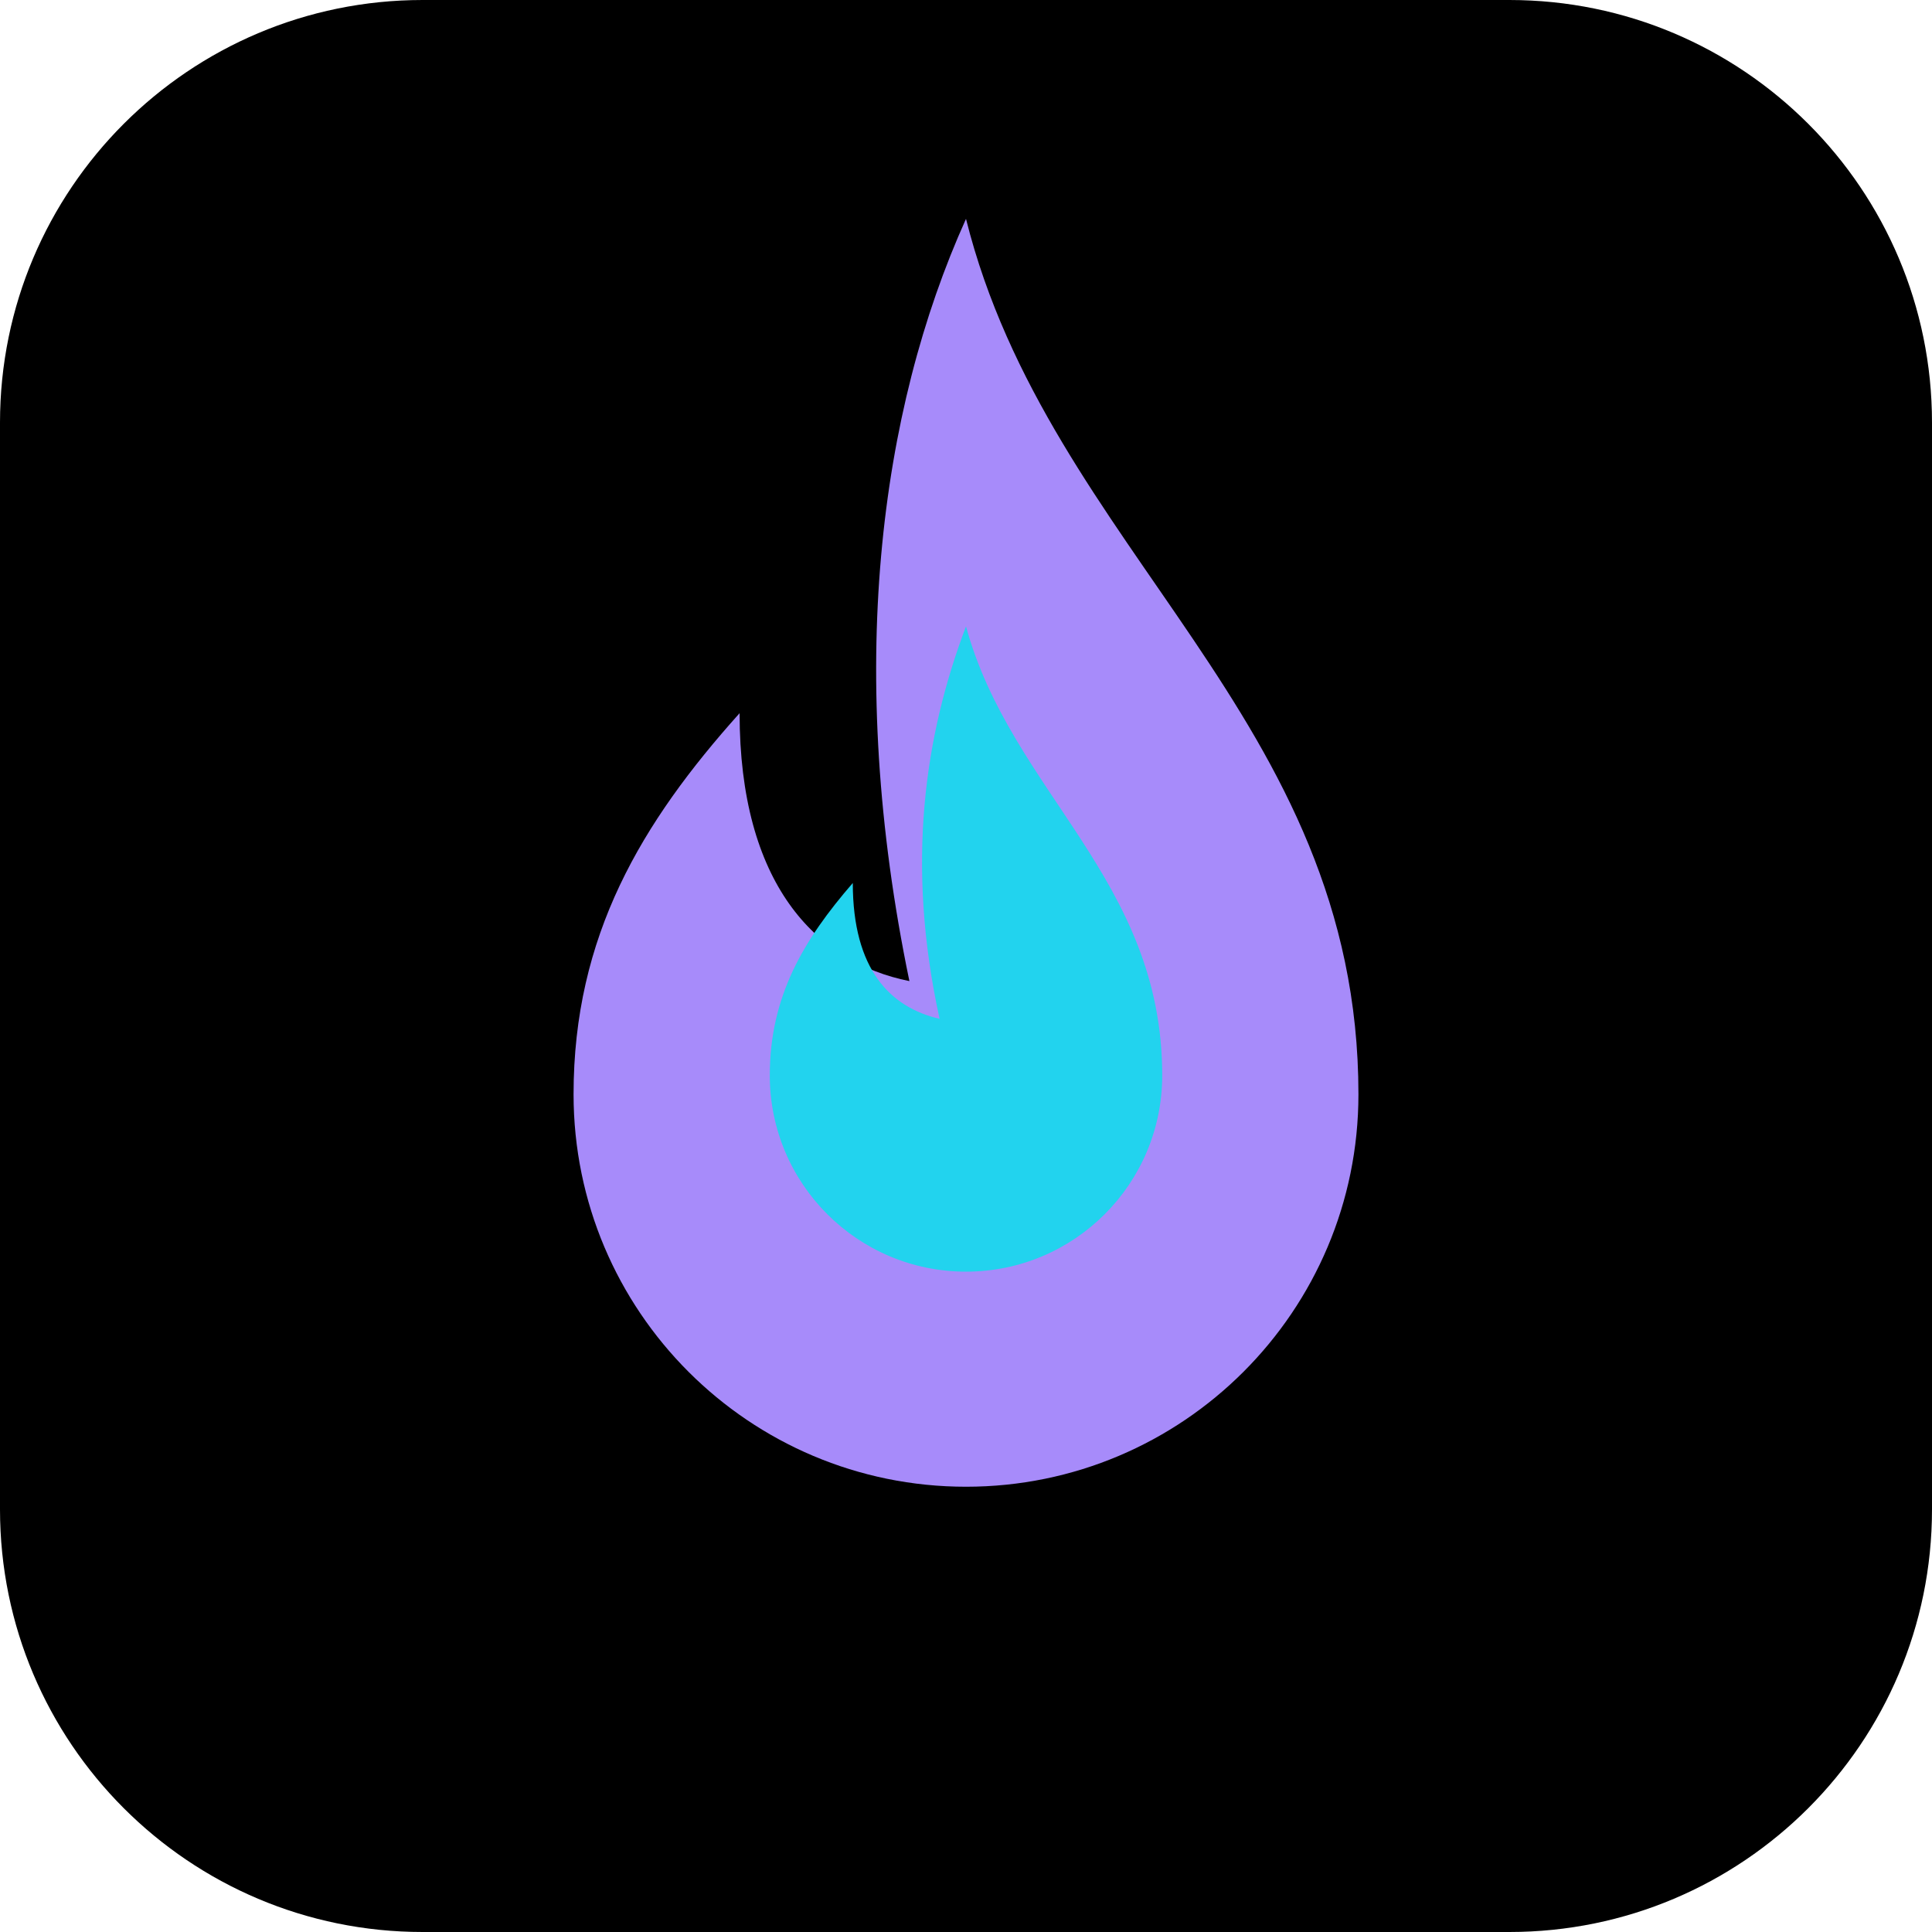
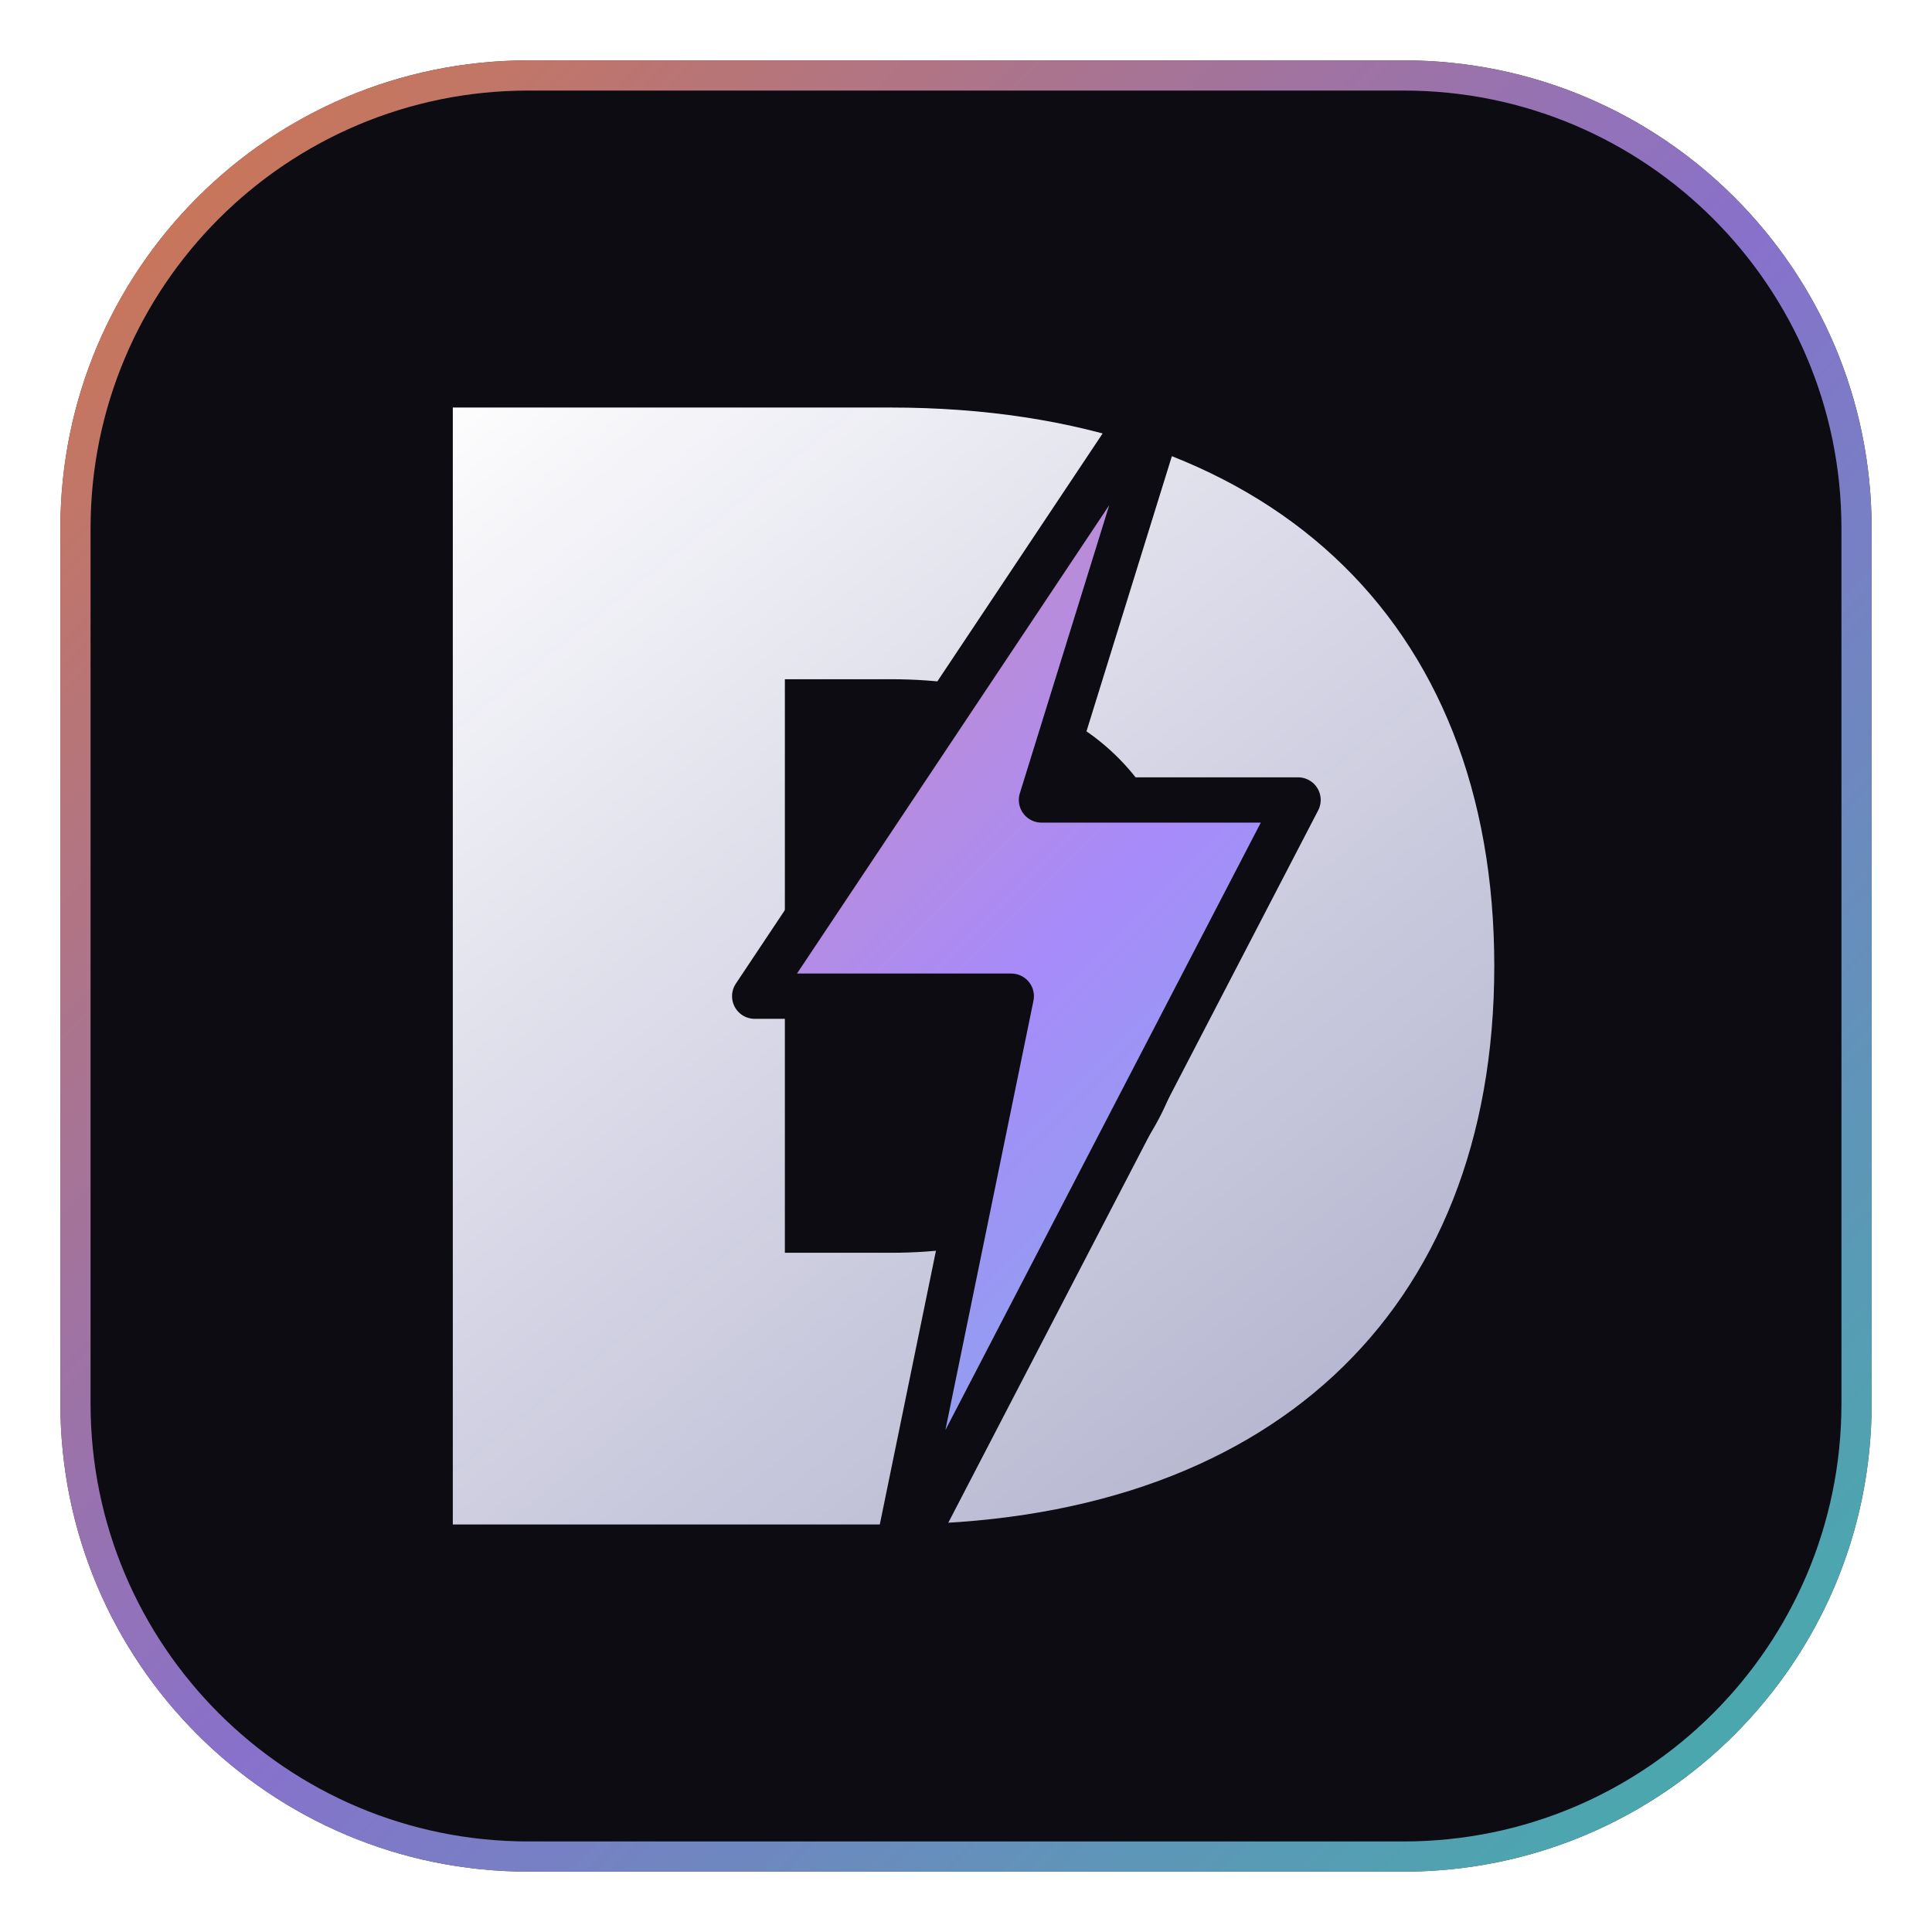
- <svg xmlns="http://www.w3.org/2000/svg" viewBox="0 0 512 512">
-   <rect width="512" height="512" rx="112" fill="#000" />
-   <path d="M256 58c22 88 104 132 104 232a104 104 0 1 1-208 0c0-42 18-72 44-101 0 45 20 66 45 71-17-82-8-151 15-202z" fill="#a78bfa" />
-   <path d="M256 166c12 44 52 67 52 119a52 52 0 1 1-104 0c0-21 9-36 22-51 0 23 10 33 23 36-9-41-4-75 7-104z" fill="#22d3ee" />
+ <svg xmlns="http://www.w3.org/2000/svg" viewBox="0 0 128 128" role="img" aria-label="DeftAI">
+   <defs>
+     <linearGradient id="g" x1="8" y1="8" x2="120" y2="120" gradientUnits="userSpaceOnUse">
+       <stop stop-color="#ff925f" />
+       <stop offset=".52" stop-color="#a78bfa" />
+       <stop offset="1" stop-color="#52d6d0" />
+     </linearGradient>
+     <linearGradient id="s" x1="30" y1="24" x2="94" y2="104" gradientUnits="userSpaceOnUse">
+       <stop stop-color="#fff" />
+       <stop offset="1" stop-color="#dcdcff" stop-opacity=".78" />
+     </linearGradient>
+   </defs>
+   <rect x="4" y="4" width="120" height="120" rx="31" fill="#0c0c12" />
+   <rect x="5" y="5" width="118" height="118" rx="30" fill="none" stroke="url(#g)" stroke-opacity=".8" stroke-width="2" />
+   <path d="M30 27h29c25 0 40 14 40 37S84 101 59 101H30V27Zm22 18v38h7c13 0 20-7 20-19s-7-19-20-19h-7Z" fill="url(#s)" fill-rule="evenodd" />
+   <path d="m78 24-9 29h17L59 105l8-39H50l28-42Z" fill="url(#g)" stroke="#0c0c12" stroke-width="3" stroke-linejoin="round" />
</svg>
